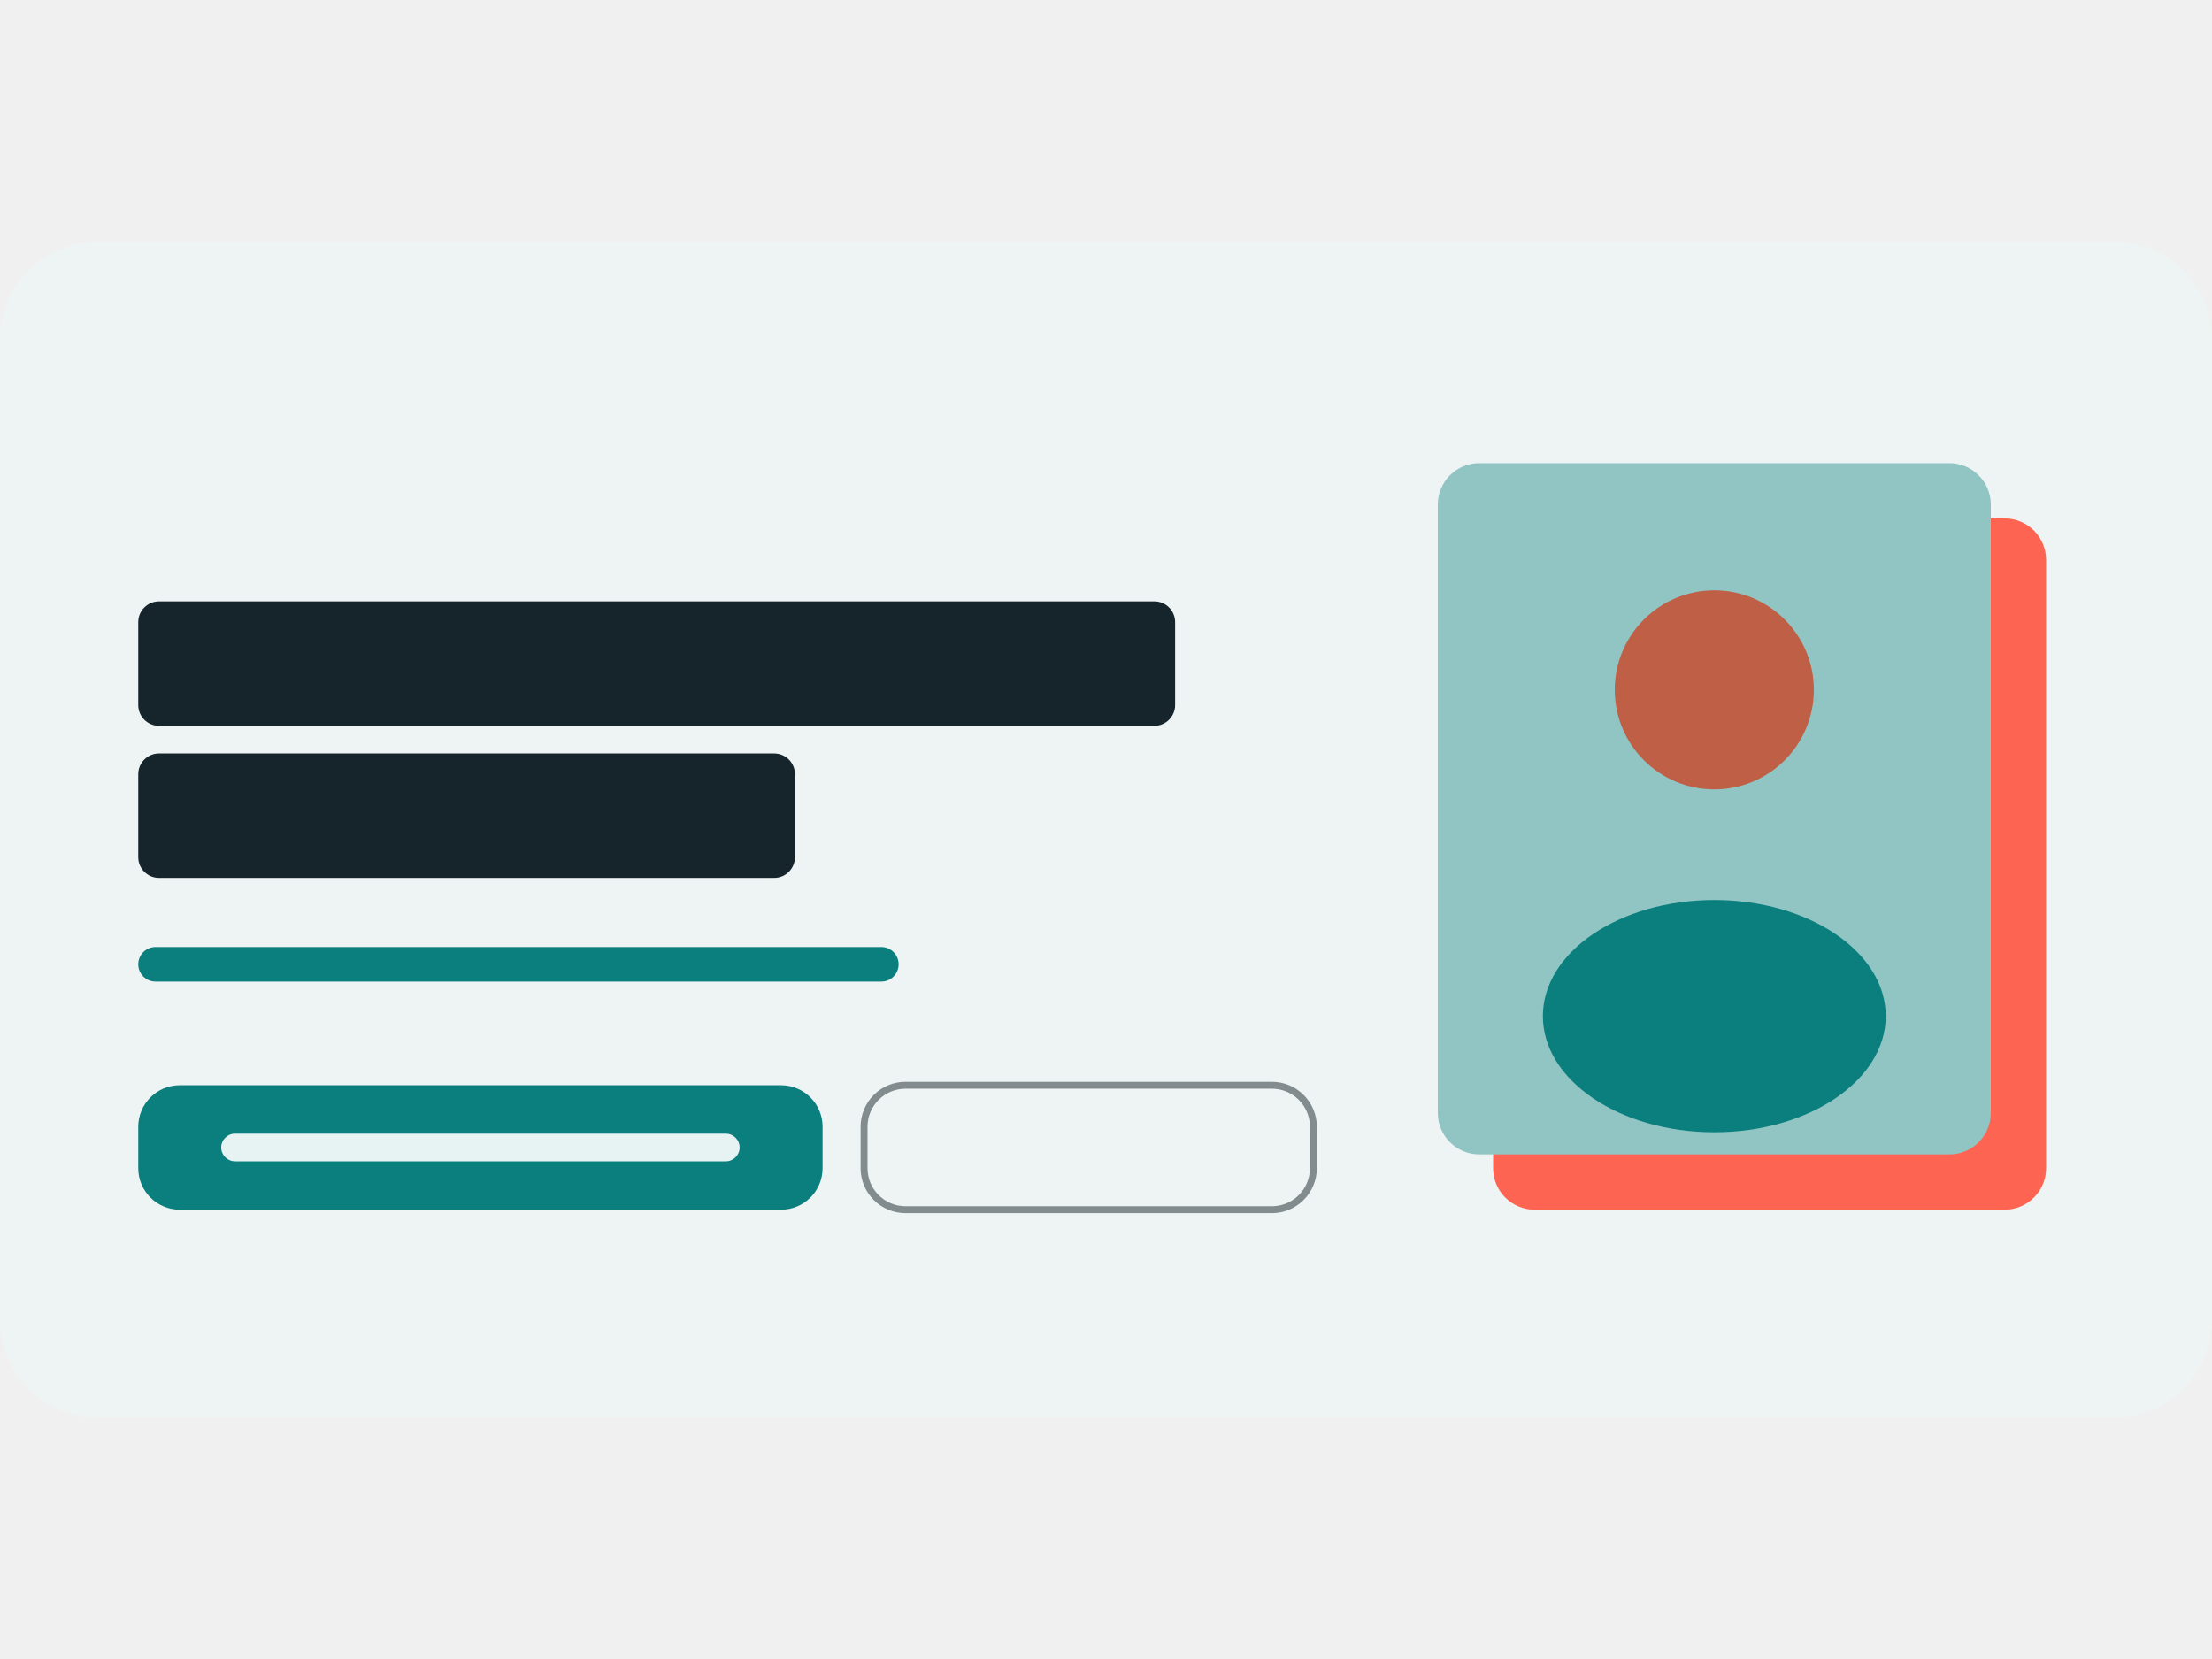
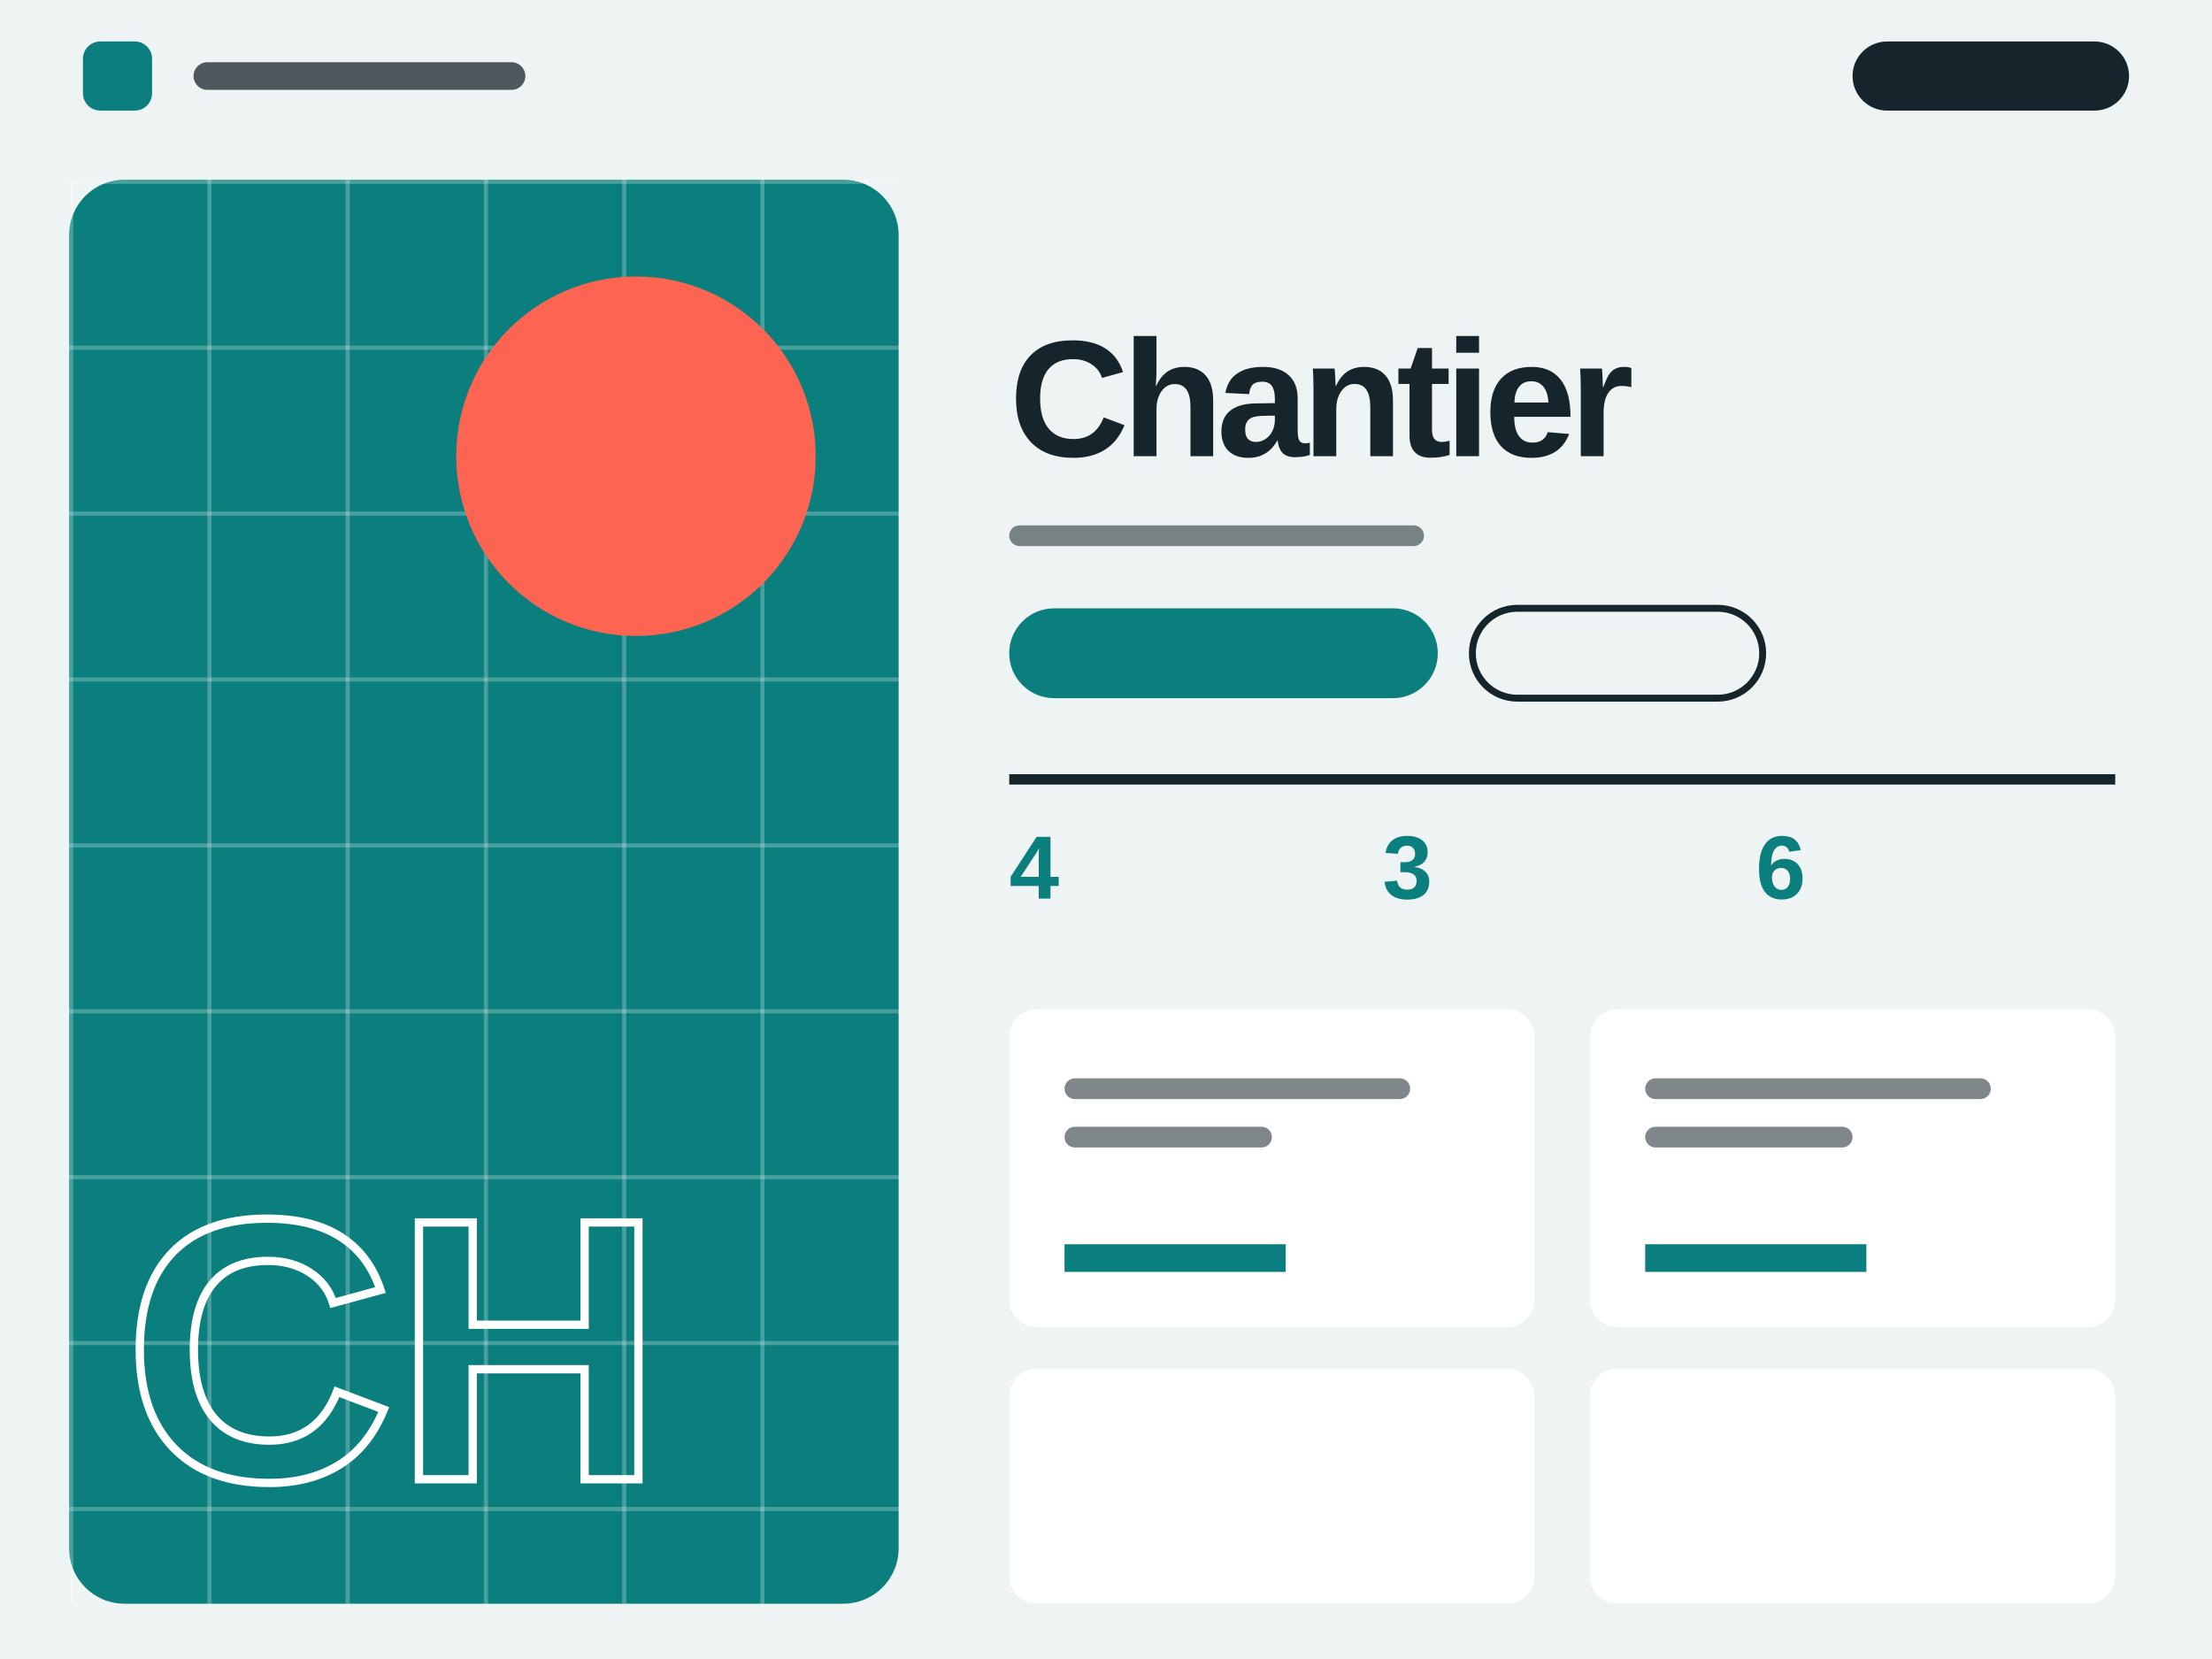
- <svg xmlns="http://www.w3.org/2000/svg" viewBox="0 0 320 170" width="72" height="54" aria-hidden="true">
-   <rect width="320" height="170" rx="14" fill="#EEF4F3" />
-   <rect x="216" y="40" width="80" height="100" rx="6" fill="#FD6552" />
-   <defs>
-     <clipPath id="c2487240">
-       <rect x="208" y="32" width="80" height="100.0" rx="6" />
-     </clipPath>
-   </defs>
-   <rect x="208" y="32" width="80" height="100.0" rx="6" fill="#91C5C4" />
-   <g clip-path="url(#c2487240)">
-     <circle cx="248" cy="64.8" r="14.4" fill="#BE5F46" />
-     <ellipse cx="248" cy="112.0" rx="24.8" ry="16.8" fill="#0A7F7D" />
-   </g>
-   <rect x="20" y="52" width="150" height="18" rx="3" fill="#16242C" />
-   <rect x="20" y="74" width="95" height="18" rx="3" fill="#16242C" />
-   <rect x="20" y="102" width="110" height="5" rx="2.5" fill="#0A7F7D" opacity="1" />
-   <rect x="20" y="122" width="99" height="18" rx="6" fill="#0A7F7D" />
-   <rect x="32" y="129" width="75" height="4" rx="2" fill="#FFFFFF" opacity=".9" />
-   <rect x="125" y="122" width="65" height="18" rx="6" fill="none" stroke="#16242C" stroke-opacity=".5" />
+ <svg xmlns="http://www.w3.org/2000/svg" viewBox="0 0 320 240" width="72" height="54" aria-hidden="true">
+   <rect x="0" y="0" width="320" height="240" fill="#EEF4F3" />
+   <rect x="0" y="0" width="320" height="22" fill="#EEF4F3" />
+   <rect x="12" y="6" width="10" height="10" fill="#0A7F7D" rx="2.5" />
+   <rect x="28" y="9" width="48" height="4" fill="#16242C" rx="2" opacity=".75" />
+   <rect x="268" y="6" width="40" height="10" fill="#16242C" rx="5" />
+   <rect x="10" y="26" width="120" height="206" fill="#0A7F7D" rx="8" />
+   <rect x="10" y="26" width="0.6" height="206" fill="#FFFFFF" opacity=".25" />
+   <rect x="30" y="26" width="0.6" height="206" fill="#FFFFFF" opacity=".25" />
+   <rect x="50" y="26" width="0.6" height="206" fill="#FFFFFF" opacity=".25" />
+   <rect x="70" y="26" width="0.6" height="206" fill="#FFFFFF" opacity=".25" />
+   <rect x="90" y="26" width="0.6" height="206" fill="#FFFFFF" opacity=".25" />
+   <rect x="110" y="26" width="0.6" height="206" fill="#FFFFFF" opacity=".25" />
+   <rect x="10" y="26" width="120" height="0.6" fill="#FFFFFF" opacity=".25" />
+   <rect x="10" y="50" width="120" height="0.6" fill="#FFFFFF" opacity=".25" />
+   <rect x="10" y="74" width="120" height="0.6" fill="#FFFFFF" opacity=".25" />
+   <rect x="10" y="98" width="120" height="0.6" fill="#FFFFFF" opacity=".25" />
+   <rect x="10" y="122" width="120" height="0.6" fill="#FFFFFF" opacity=".25" />
+   <rect x="10" y="146" width="120" height="0.6" fill="#FFFFFF" opacity=".25" />
+   <rect x="10" y="170" width="120" height="0.6" fill="#FFFFFF" opacity=".25" />
+   <rect x="10" y="194" width="120" height="0.6" fill="#FFFFFF" opacity=".25" />
+   <rect x="10" y="218" width="120" height="0.6" fill="#FFFFFF" opacity=".25" />
+   <circle cx="92" cy="66" r="26" fill="#FD6552" />
+   <text x="18" y="214" font-size="54" fill="none" font-family="Archivo, Arial Black, Arial, sans-serif" font-weight="800" stroke="#FFFFFF" stroke-width="1.2">CH</text>
+   <text x="146" y="66" font-size="24" fill="#16242C" font-family="Archivo, Arial Black, Arial, sans-serif" font-weight="800" letter-spacing="-1">Chantier</text>
+   <rect x="146" y="76" width="60" height="3" fill="#16242C" rx="1.5" opacity=".55" />
+   <rect x="146" y="88" width="62" height="13" fill="#0A7F7D" rx="6.5" />
+   <rect x="213" y="88" width="42" height="13" fill="none" rx="6.5" stroke="#16242C" stroke-width="1" />
+   <rect x="146" y="112" width="160" height="1.5" fill="#16242C" />
+   <text x="146" y="130" font-size="13" fill="#0A7F7D" font-family="Archivo, Arial Black, Arial, sans-serif" font-weight="800">4</text>
+   <text x="200" y="130" font-size="13" fill="#0A7F7D" font-family="Archivo, Arial Black, Arial, sans-serif" font-weight="800">3</text>
+   <text x="254" y="130" font-size="13" fill="#0A7F7D" font-family="Archivo, Arial Black, Arial, sans-serif" font-weight="800">6</text>
+   <rect x="146" y="146" width="76" height="46" fill="#FFFFFF" rx="4" />
+   <rect x="230" y="146" width="76" height="46" fill="#FFFFFF" rx="4" />
+   <rect x="146" y="198" width="76" height="34" fill="#FFFFFF" rx="4" />
+   <rect x="230" y="198" width="76" height="34" fill="#FFFFFF" rx="4" />
+   <rect x="154" y="156" width="50" height="3" fill="#16242C" rx="1.5" opacity=".55" />
+   <rect x="154" y="163" width="30" height="3" fill="#16242C" rx="1.5" opacity=".55" />
+   <rect x="238" y="156" width="50" height="3" fill="#16242C" rx="1.5" opacity=".55" />
+   <rect x="238" y="163" width="30" height="3" fill="#16242C" rx="1.5" opacity=".55" />
+   <rect x="154" y="180" width="32" height="4" fill="#0A7F7D" />
+   <rect x="238" y="180" width="32" height="4" fill="#0A7F7D" />
</svg>
